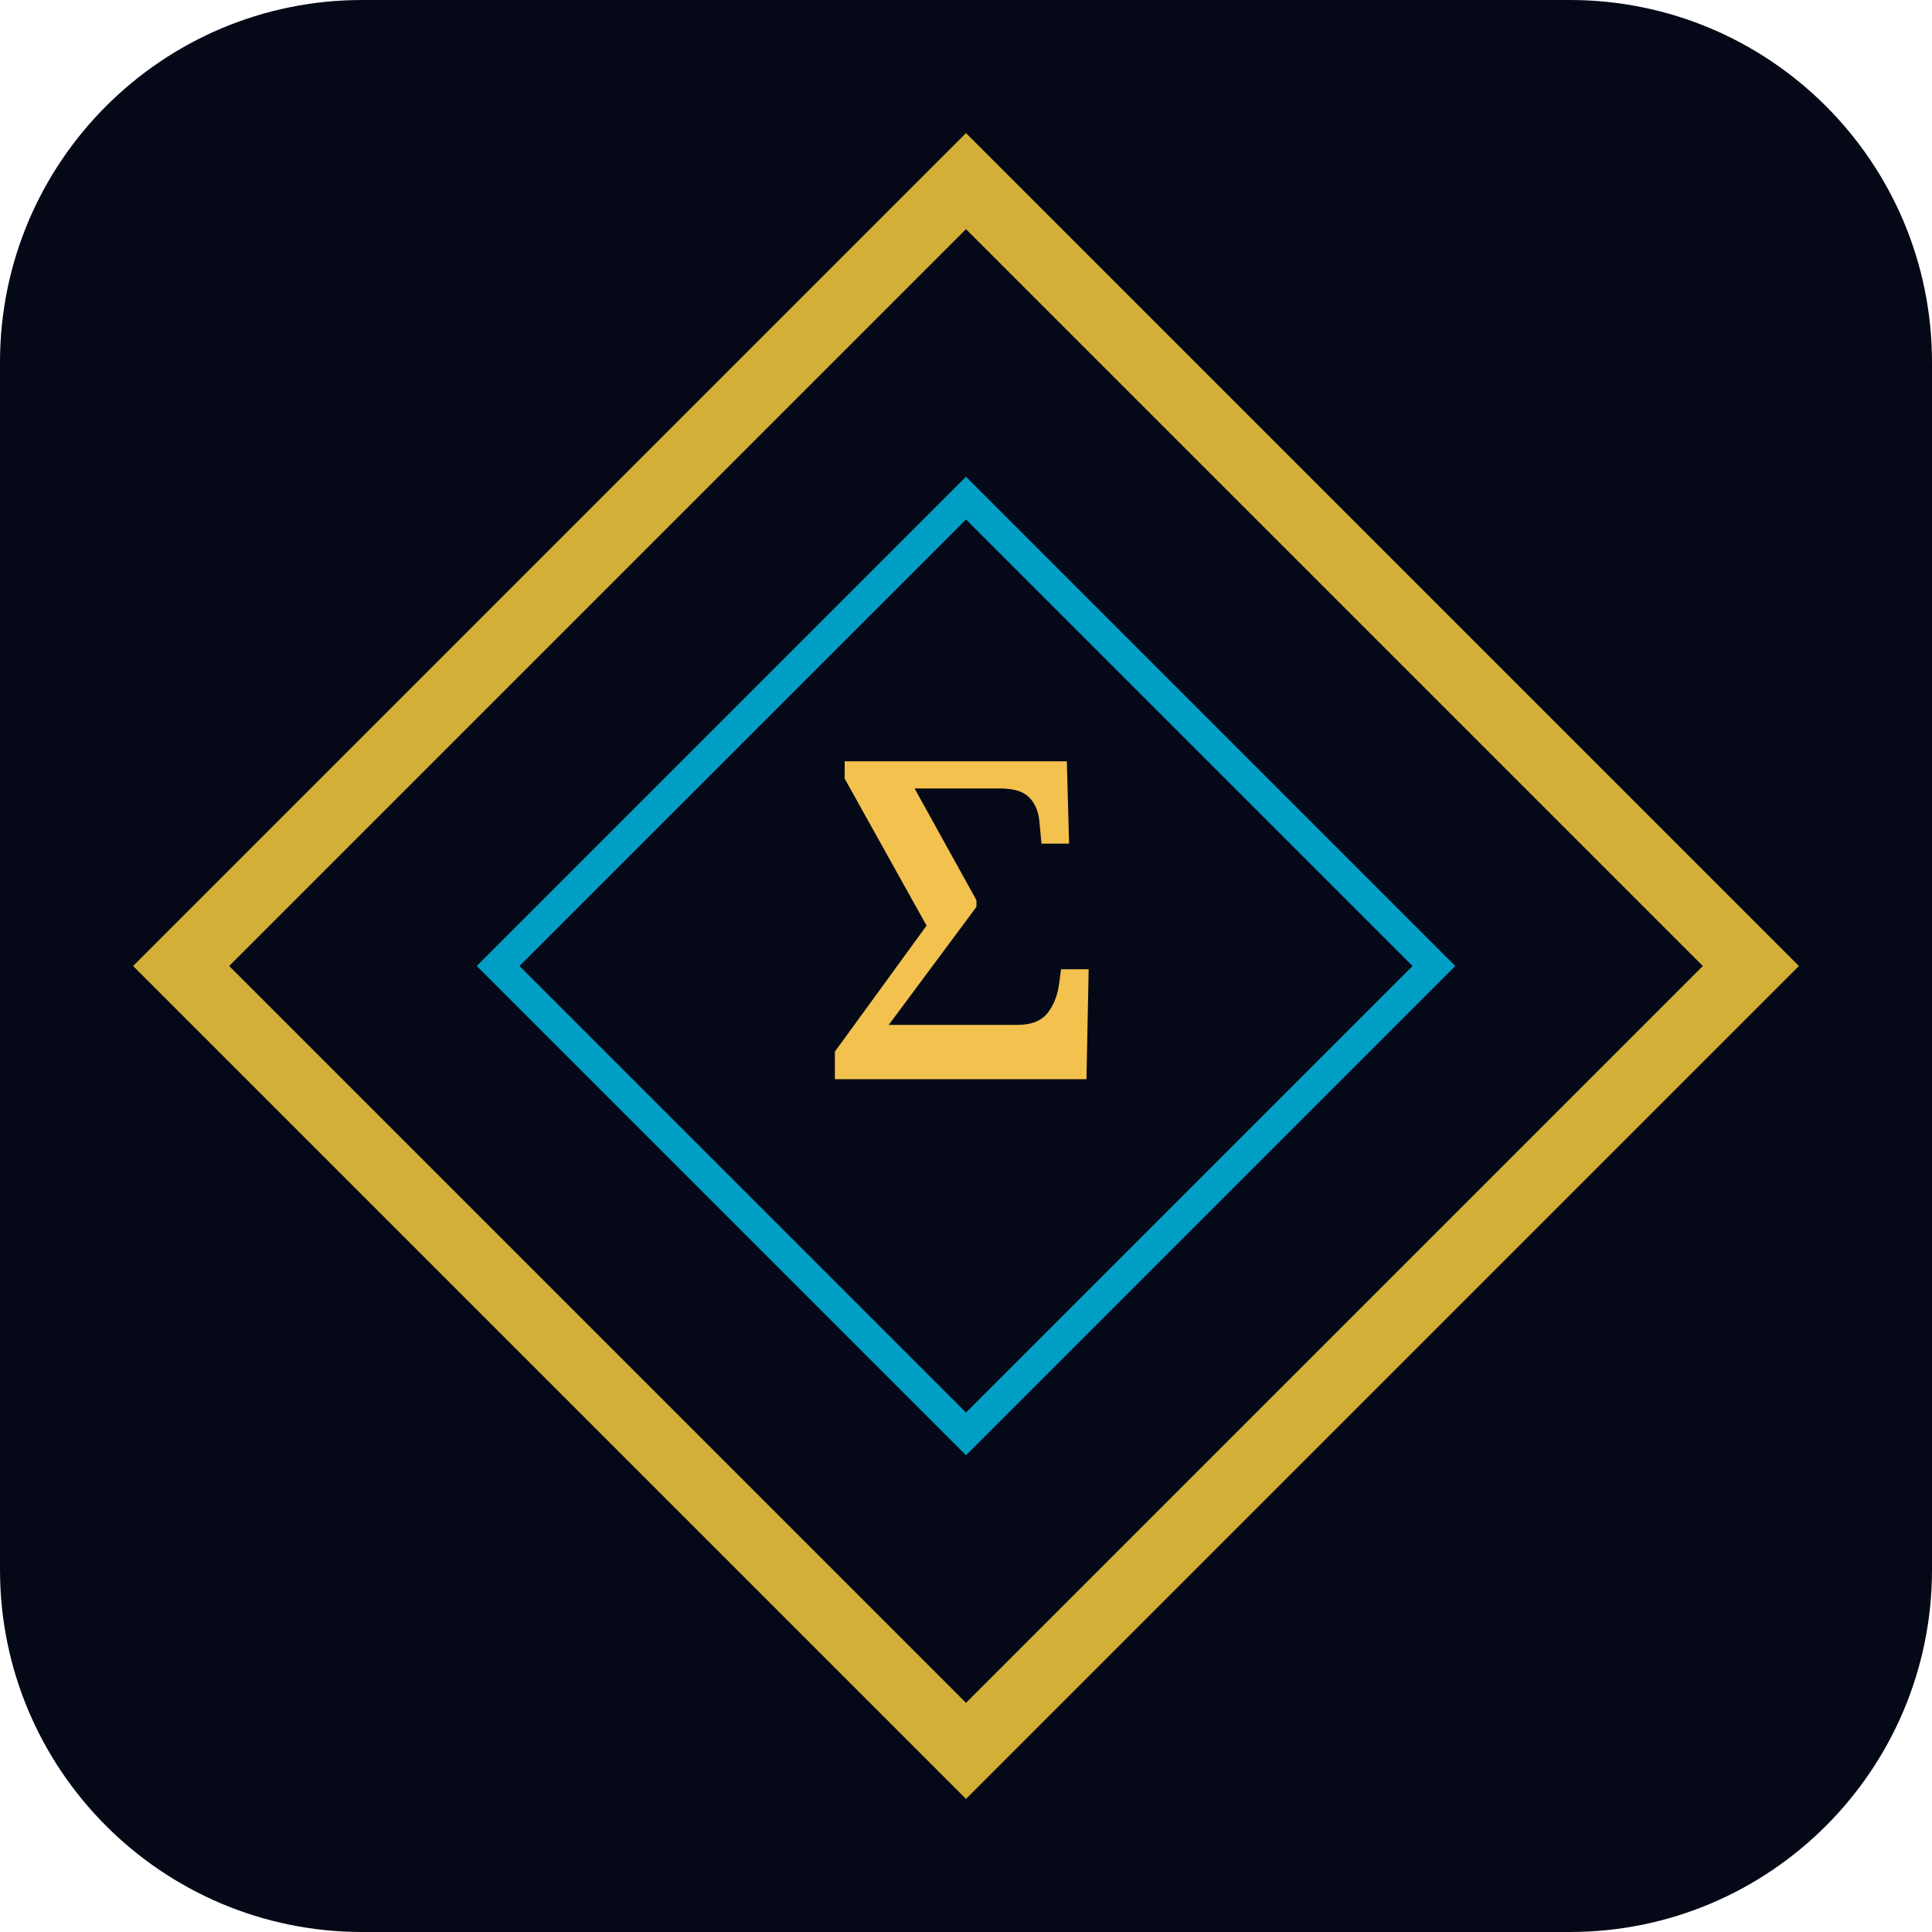
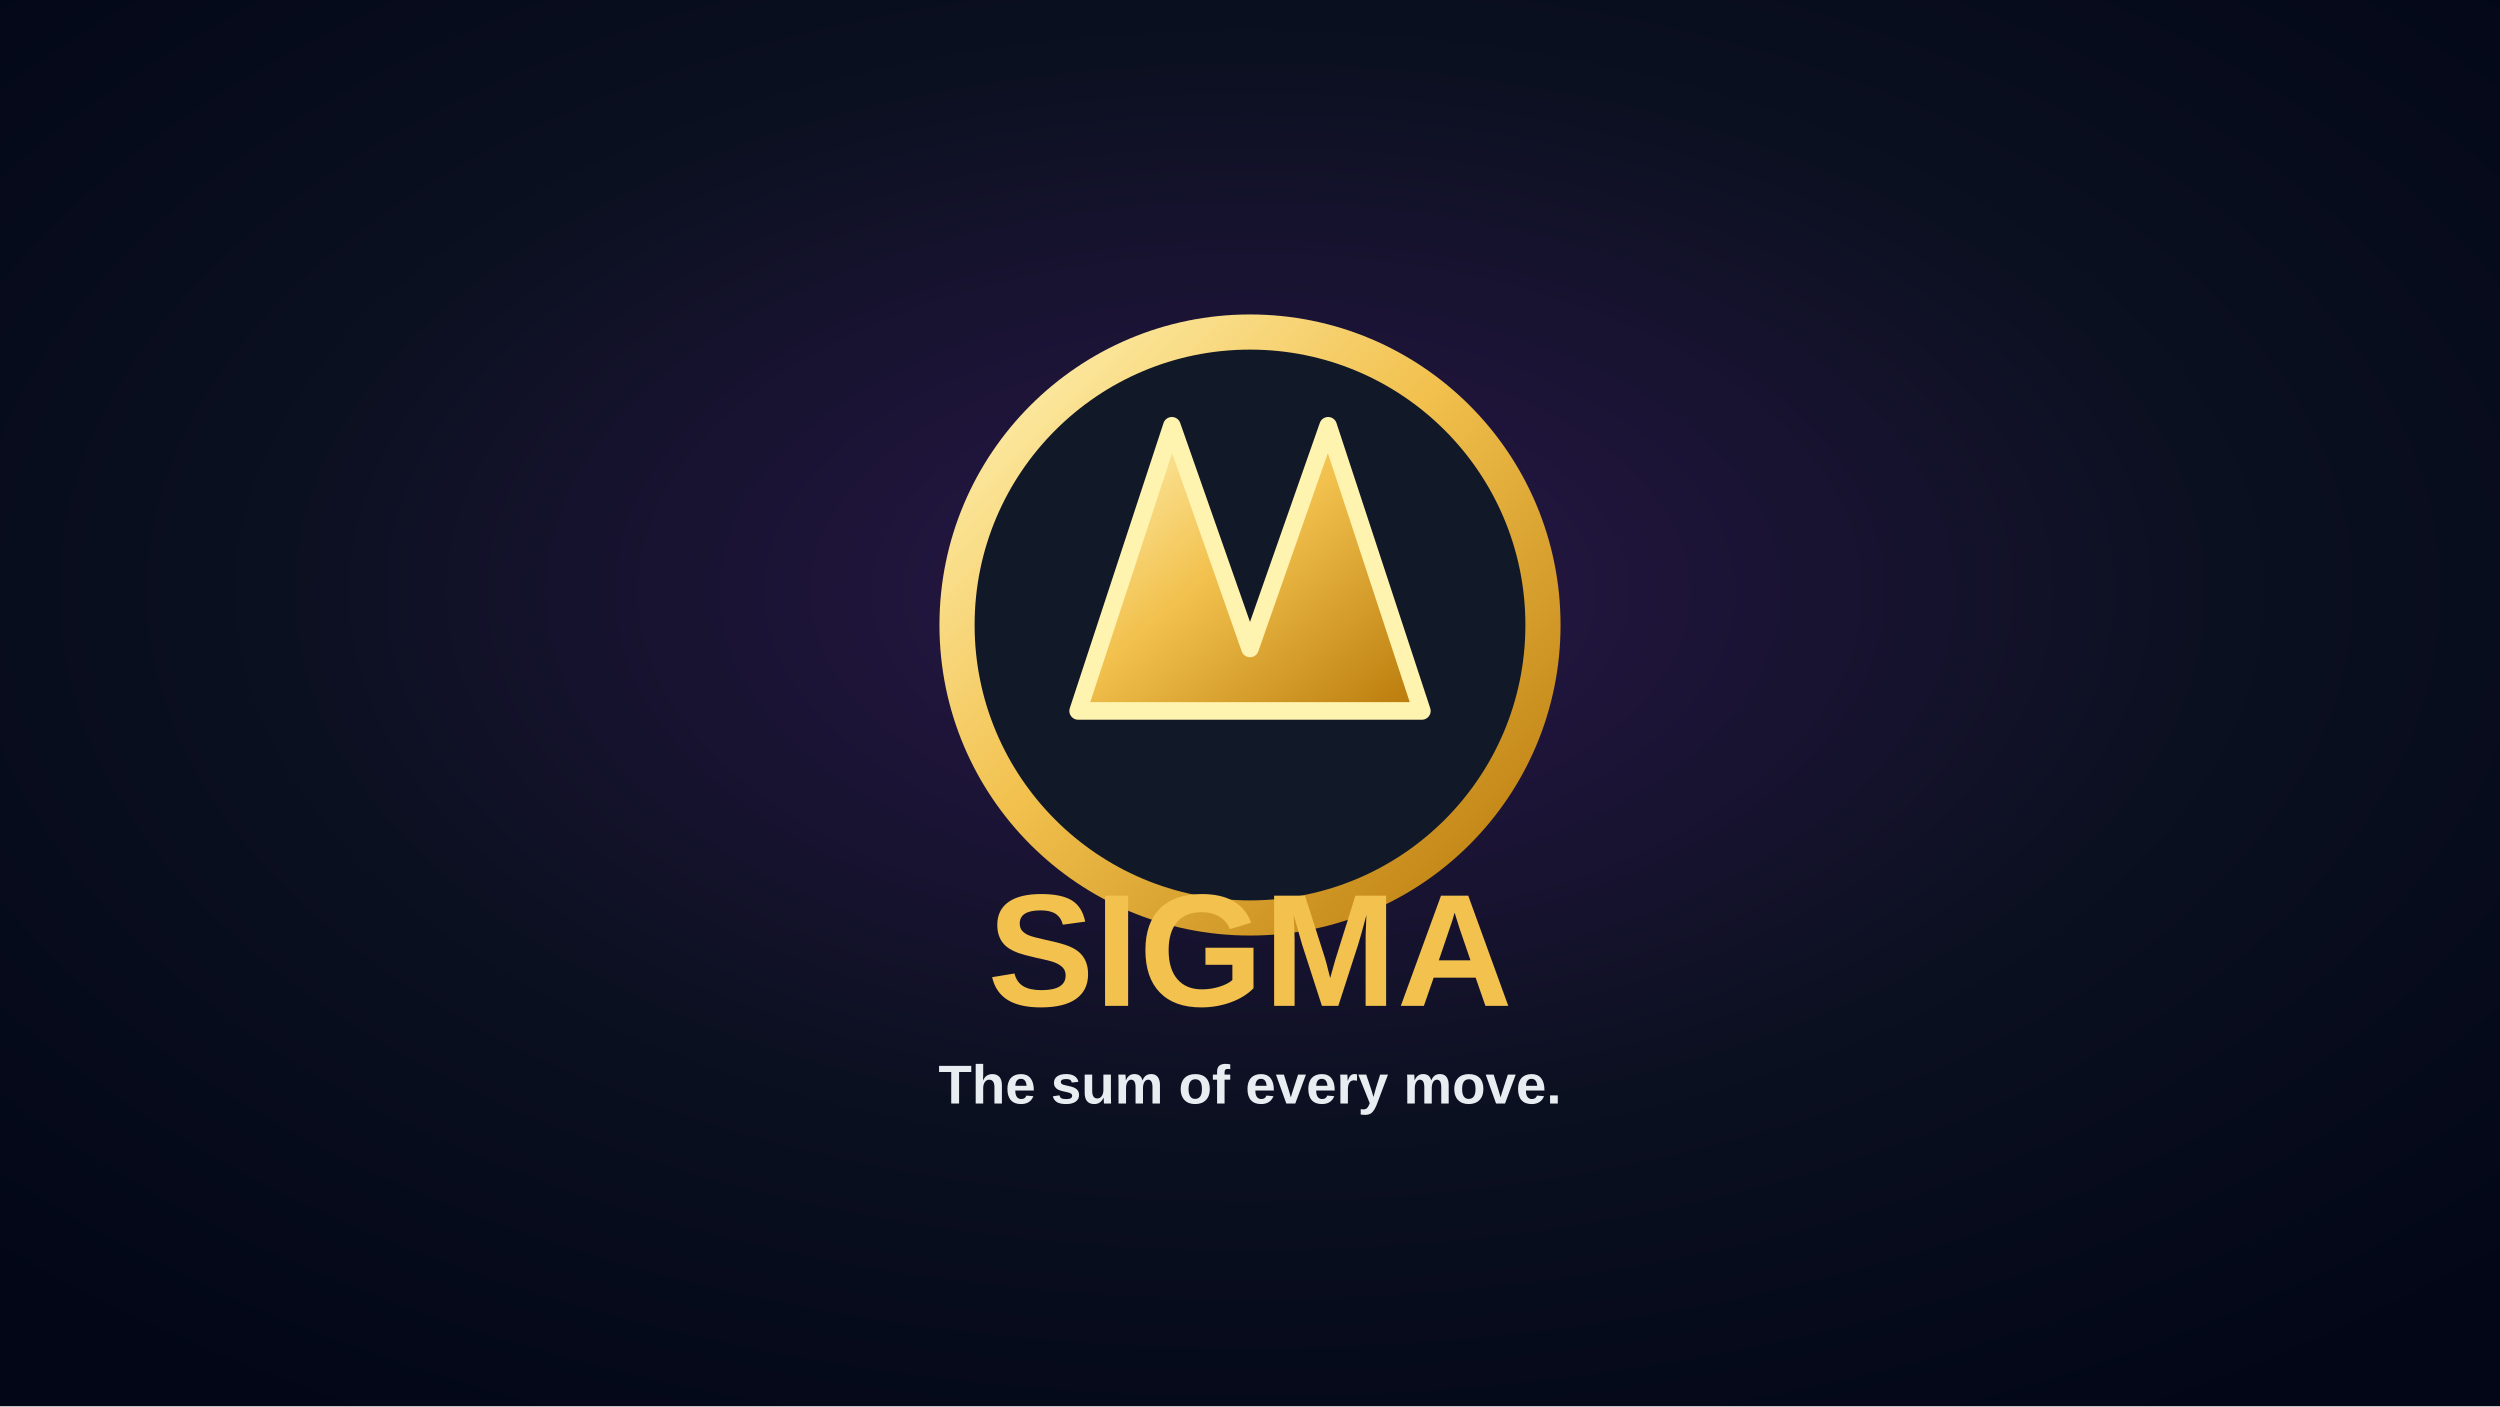
- <svg xmlns="http://www.w3.org/2000/svg" width="512" height="512" viewBox="0 0 512 512">
-   <rect width="512" height="512" rx="96" fill="#050917" />
-   <path d="M256 48 464 256 256 464 48 256Z" fill="none" stroke="#D4AF37" stroke-width="18" />
-   <path d="M256 132 380 256 256 380 132 256Z" fill="none" stroke="#00D1FF" stroke-width="8" opacity="0.75" />
-   <text x="256" y="286" text-anchor="middle" font-family="serif" font-size="118" font-weight="700" fill="#F2C14E">Σ</text>
+ <svg xmlns="http://www.w3.org/2000/svg" width="1280" height="720" viewBox="0 0 1280 720">
+   <defs>
+     <radialGradient id="bg" cx="50%" cy="42%" r="70%">
+       <stop offset="0" stop-color="#2b174a" />
+       <stop offset="0.55" stop-color="#0b1020" />
+       <stop offset="1" stop-color="#020617" />
+     </radialGradient>
+     <linearGradient id="gold" x1="0" y1="0" x2="1" y2="1">
+       <stop offset="0" stop-color="#fff4b8" />
+       <stop offset="0.45" stop-color="#f2c14e" />
+       <stop offset="1" stop-color="#b87909" />
+     </linearGradient>
+   </defs>
+   <rect width="1280" height="720" fill="url(#bg)" />
+   <circle cx="640" cy="320" r="150" fill="#111827" stroke="url(#gold)" stroke-width="18" />
+   <path d="M552 364 L600 218 L640 332 L680 218 L728 364 Z" fill="url(#gold)" stroke="#fff3b0" stroke-width="9" stroke-linejoin="round" />
+   <text x="640" y="515" font-family="Arial, Helvetica, sans-serif" font-size="82" font-weight="900" text-anchor="middle" fill="#f2c14e">SIGMA</text>
+   <text x="640" y="565" font-family="Arial, Helvetica, sans-serif" font-size="28" font-weight="700" text-anchor="middle" fill="#e8edf2">The sum of every move.</text>
</svg>
